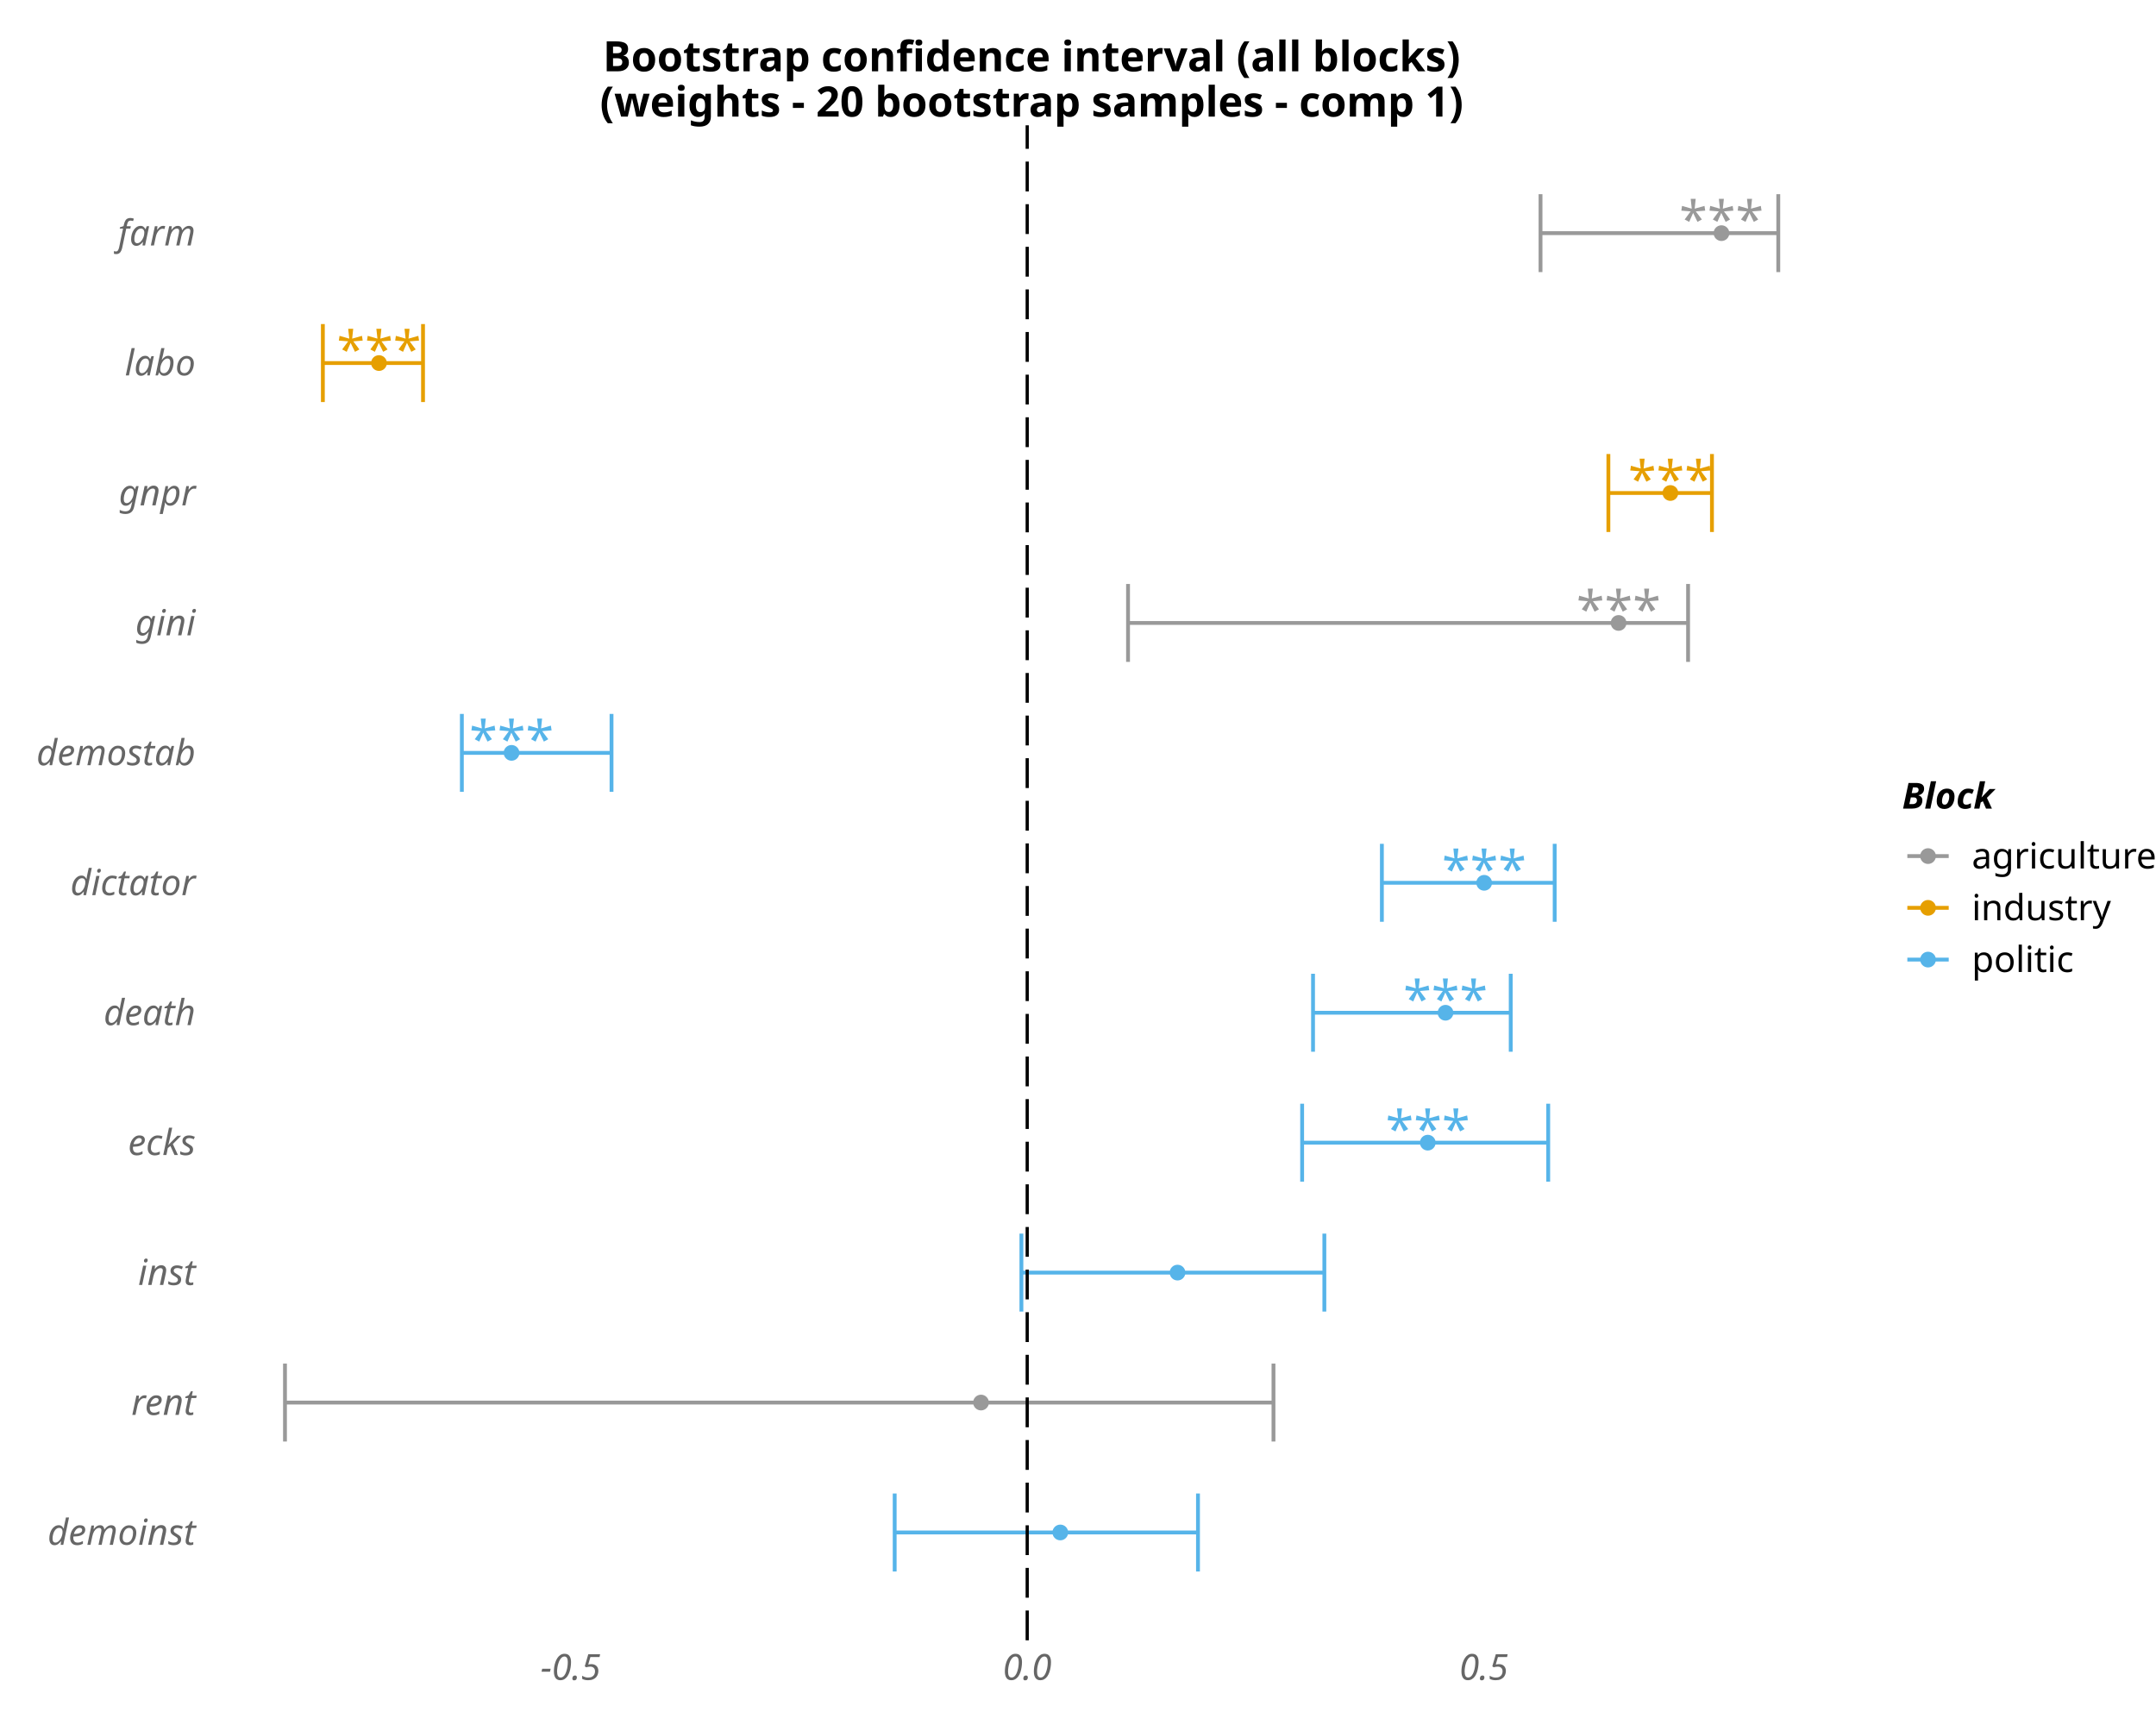
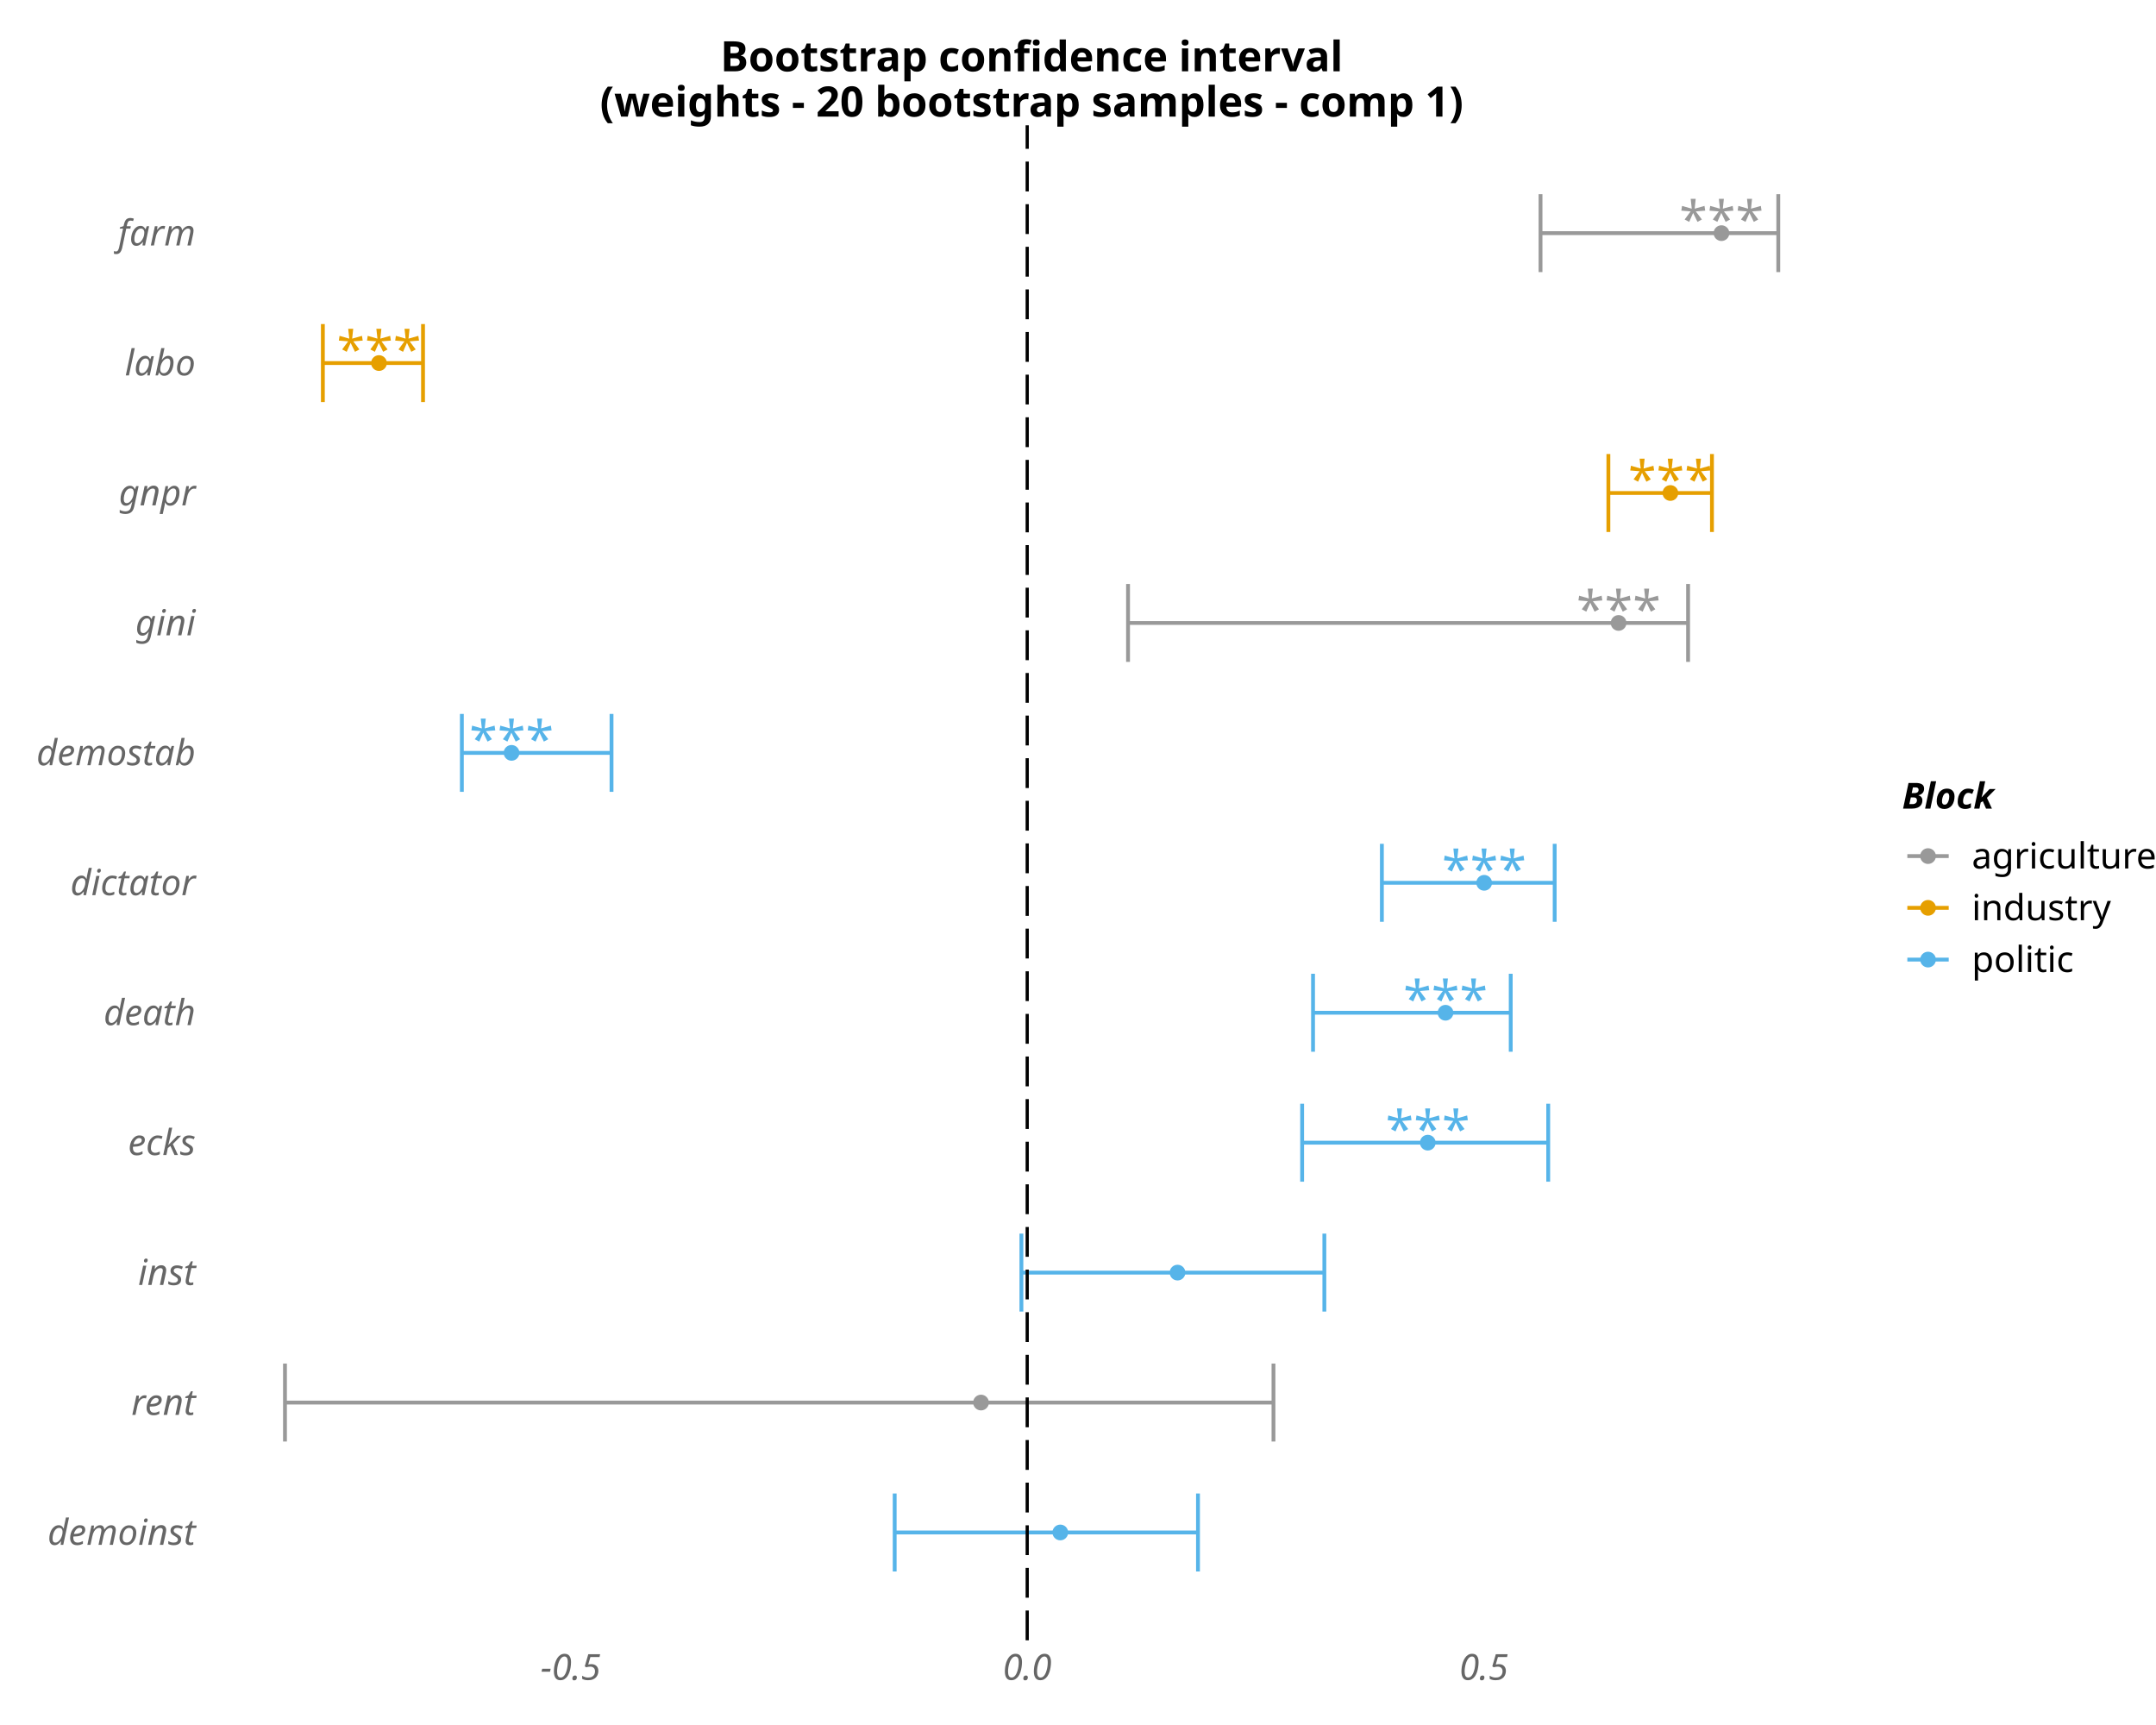
<svg xmlns="http://www.w3.org/2000/svg" class="svglite" data-engine-version="2.0" width="720.00pt" height="576.00pt" viewBox="0 0 720.00 576.00">
  <defs>
    <style type="text/css">
    .svglite line, .svglite polyline, .svglite polygon, .svglite path, .svglite rect, .svglite circle {
      fill: none;
      stroke: #000000;
      stroke-linecap: round;
      stroke-linejoin: round;
      stroke-miterlimit: 10.00;
    }
  </style>
  </defs>
  <rect width="100%" height="100%" style="stroke: none; fill: #FFFFFF;" />
  <defs>
    <clipPath id="cpMC4wMHw3MjAuMDB8MC4wMHw1NzYuMDA=">
      <rect x="0.00" y="0.00" width="720.00" height="576.00" />
    </clipPath>
  </defs>
  <g clip-path="url(#cpMC4wMHw3MjAuMDB8MC4wMHw1NzYuMDA=)">
    <rect x="0.00" y="0.00" width="720.00" height="576.00" style="stroke-width: 1.07; stroke: #FFFFFF; fill: #FFFFFF;" />
  </g>
  <defs>
    <clipPath id="cpNzAuMjR8NjE4Ljc5fDQxLjgzfDU0Ny43Mw==">
      <rect x="70.24" y="41.83" width="548.56" height="505.89" />
    </clipPath>
  </defs>
  <g clip-path="url(#cpNzAuMjR8NjE4Ljc5fDQxLjgzfDU0Ny43Mw==)">
    <rect x="70.24" y="41.83" width="548.56" height="505.89" style="stroke-width: 1.07; stroke: none; fill: #FFFFFF;" />
    <circle cx="574.89" cy="77.85" r="2.27" style="stroke-width: 0.71; stroke: #999999; fill: #999999;" />
    <circle cx="126.56" cy="121.23" r="2.27" style="stroke-width: 0.71; stroke: #E69F00; fill: #E69F00;" />
    <circle cx="557.83" cy="164.62" r="2.27" style="stroke-width: 0.71; stroke: #E69F00; fill: #E69F00;" />
    <circle cx="540.53" cy="208.01" r="2.27" style="stroke-width: 0.71; stroke: #999999; fill: #999999;" />
    <circle cx="170.83" cy="251.39" r="2.27" style="stroke-width: 0.71; stroke: #56B4E9; fill: #56B4E9;" />
    <circle cx="495.64" cy="294.78" r="2.27" style="stroke-width: 0.71; stroke: #56B4E9; fill: #56B4E9;" />
    <circle cx="482.73" cy="338.17" r="2.27" style="stroke-width: 0.71; stroke: #56B4E9; fill: #56B4E9;" />
    <circle cx="476.81" cy="381.55" r="2.27" style="stroke-width: 0.71; stroke: #56B4E9; fill: #56B4E9;" />
    <circle cx="393.24" cy="424.94" r="2.27" style="stroke-width: 0.71; stroke: #56B4E9; fill: #56B4E9;" />
    <circle cx="327.61" cy="468.33" r="2.27" style="stroke-width: 0.71; stroke: #999999; fill: #999999;" />
    <circle cx="354.09" cy="511.71" r="2.27" style="stroke-width: 0.71; stroke: #56B4E9; fill: #56B4E9;" />
    <polyline points="593.86,90.86 593.86,64.83 " style="stroke-width: 1.28; stroke: #999999; stroke-linecap: butt;" />
    <polyline points="593.86,77.85 514.46,77.85 " style="stroke-width: 1.28; stroke: #999999; stroke-linecap: butt;" />
    <polyline points="514.46,90.86 514.46,64.83 " style="stroke-width: 1.28; stroke: #999999; stroke-linecap: butt;" />
    <polyline points="141.27,134.25 141.27,108.22 " style="stroke-width: 1.28; stroke: #E69F00; stroke-linecap: butt;" />
    <polyline points="141.27,121.23 107.82,121.23 " style="stroke-width: 1.28; stroke: #E69F00; stroke-linecap: butt;" />
    <polyline points="107.82,134.25 107.82,108.22 " style="stroke-width: 1.28; stroke: #E69F00; stroke-linecap: butt;" />
    <polyline points="571.71,177.64 571.71,151.60 " style="stroke-width: 1.28; stroke: #E69F00; stroke-linecap: butt;" />
    <polyline points="571.71,164.62 537.12,164.62 " style="stroke-width: 1.28; stroke: #E69F00; stroke-linecap: butt;" />
    <polyline points="537.12,177.64 537.12,151.60 " style="stroke-width: 1.28; stroke: #E69F00; stroke-linecap: butt;" />
    <polyline points="563.74,221.02 563.74,194.99 " style="stroke-width: 1.28; stroke: #999999; stroke-linecap: butt;" />
    <polyline points="563.74,208.01 376.71,208.01 " style="stroke-width: 1.28; stroke: #999999; stroke-linecap: butt;" />
    <polyline points="376.71,221.02 376.71,194.99 " style="stroke-width: 1.28; stroke: #999999; stroke-linecap: butt;" />
    <polyline points="204.22,264.41 204.22,238.38 " style="stroke-width: 1.28; stroke: #56B4E9; stroke-linecap: butt;" />
    <polyline points="204.22,251.39 154.24,251.39 " style="stroke-width: 1.28; stroke: #56B4E9; stroke-linecap: butt;" />
    <polyline points="154.24,264.41 154.24,238.38 " style="stroke-width: 1.28; stroke: #56B4E9; stroke-linecap: butt;" />
    <polyline points="519.19,307.80 519.19,281.76 " style="stroke-width: 1.28; stroke: #56B4E9; stroke-linecap: butt;" />
    <polyline points="519.19,294.78 461.48,294.78 " style="stroke-width: 1.28; stroke: #56B4E9; stroke-linecap: butt;" />
    <polyline points="461.48,307.80 461.48,281.76 " style="stroke-width: 1.28; stroke: #56B4E9; stroke-linecap: butt;" />
    <polyline points="504.51,351.18 504.51,325.15 " style="stroke-width: 1.28; stroke: #56B4E9; stroke-linecap: butt;" />
    <polyline points="504.51,338.17 438.49,338.17 " style="stroke-width: 1.28; stroke: #56B4E9; stroke-linecap: butt;" />
    <polyline points="438.49,351.18 438.49,325.15 " style="stroke-width: 1.28; stroke: #56B4E9; stroke-linecap: butt;" />
    <polyline points="517.03,394.57 517.03,368.54 " style="stroke-width: 1.28; stroke: #56B4E9; stroke-linecap: butt;" />
    <polyline points="517.03,381.55 434.85,381.55 " style="stroke-width: 1.28; stroke: #56B4E9; stroke-linecap: butt;" />
    <polyline points="434.85,394.57 434.85,368.54 " style="stroke-width: 1.28; stroke: #56B4E9; stroke-linecap: butt;" />
    <polyline points="442.27,437.96 442.27,411.92 " style="stroke-width: 1.28; stroke: #56B4E9; stroke-linecap: butt;" />
    <polyline points="442.27,424.94 341.10,424.94 " style="stroke-width: 1.28; stroke: #56B4E9; stroke-linecap: butt;" />
    <polyline points="341.10,437.96 341.10,411.92 " style="stroke-width: 1.28; stroke: #56B4E9; stroke-linecap: butt;" />
    <polyline points="425.28,481.34 425.28,455.31 " style="stroke-width: 1.28; stroke: #999999; stroke-linecap: butt;" />
    <polyline points="425.28,468.33 95.17,468.33 " style="stroke-width: 1.28; stroke: #999999; stroke-linecap: butt;" />
    <polyline points="95.17,481.34 95.17,455.31 " style="stroke-width: 1.28; stroke: #999999; stroke-linecap: butt;" />
    <polyline points="400.07,524.73 400.07,498.70 " style="stroke-width: 1.28; stroke: #56B4E9; stroke-linecap: butt;" />
    <polyline points="400.07,511.71 298.78,511.71 " style="stroke-width: 1.28; stroke: #56B4E9; stroke-linecap: butt;" />
    <polyline points="298.78,524.73 298.78,498.70 " style="stroke-width: 1.28; stroke: #56B4E9; stroke-linecap: butt;" />
    <line x1="343.04" y1="547.73" x2="343.04" y2="41.83" style="stroke-width: 1.07; stroke-dasharray: 9.96,4.27; stroke-linecap: butt;" />
    <text x="574.89" y="79.38" text-anchor="middle" style="font-size: 17.07px; fill: #999999; font-family: sans;" textLength="19.94px" lengthAdjust="spacingAndGlyphs">***</text>
    <text x="126.56" y="122.77" text-anchor="middle" style="font-size: 17.07px; fill: #E69F00; font-family: sans;" textLength="19.94px" lengthAdjust="spacingAndGlyphs">***</text>
    <text x="557.83" y="166.15" text-anchor="middle" style="font-size: 17.07px; fill: #E69F00; font-family: sans;" textLength="19.94px" lengthAdjust="spacingAndGlyphs">***</text>
    <text x="540.53" y="209.54" text-anchor="middle" style="font-size: 17.07px; fill: #999999; font-family: sans;" textLength="19.94px" lengthAdjust="spacingAndGlyphs">***</text>
    <text x="170.83" y="252.93" text-anchor="middle" style="font-size: 17.07px; fill: #56B4E9; font-family: sans;" textLength="19.94px" lengthAdjust="spacingAndGlyphs">***</text>
    <text x="495.64" y="296.32" text-anchor="middle" style="font-size: 17.07px; fill: #56B4E9; font-family: sans;" textLength="19.94px" lengthAdjust="spacingAndGlyphs">***</text>
    <text x="482.73" y="339.70" text-anchor="middle" style="font-size: 17.07px; fill: #56B4E9; font-family: sans;" textLength="19.94px" lengthAdjust="spacingAndGlyphs">***</text>
    <text x="476.81" y="383.09" text-anchor="middle" style="font-size: 17.07px; fill: #56B4E9; font-family: sans;" textLength="19.94px" lengthAdjust="spacingAndGlyphs">***</text>
  </g>
  <g clip-path="url(#cpMC4wMHw3MjAuMDB8MC4wMHw1NzYuMDA=)">
    <text x="65.30" y="81.97" text-anchor="end" style="font-size: 12.00px; font-style: italic; fill: #666666; font-family: sans;" textLength="24.00px" lengthAdjust="spacingAndGlyphs">farm</text>
    <text x="65.30" y="125.36" text-anchor="end" style="font-size: 12.00px; font-style: italic; fill: #666666; font-family: sans;" textLength="22.69px" lengthAdjust="spacingAndGlyphs">labo</text>
    <text x="65.30" y="168.75" text-anchor="end" style="font-size: 12.00px; font-style: italic; fill: #666666; font-family: sans;" textLength="24.02px" lengthAdjust="spacingAndGlyphs">gnpr</text>
    <text x="65.30" y="212.14" text-anchor="end" style="font-size: 12.00px; font-style: italic; fill: #666666; font-family: sans;" textLength="18.68px" lengthAdjust="spacingAndGlyphs">gini</text>
    <text x="65.30" y="255.52" text-anchor="end" style="font-size: 12.00px; font-style: italic; fill: #666666; font-family: sans;" textLength="52.71px" lengthAdjust="spacingAndGlyphs">demostab</text>
    <text x="65.30" y="298.91" text-anchor="end" style="font-size: 12.00px; font-style: italic; fill: #666666; font-family: sans;" textLength="39.36px" lengthAdjust="spacingAndGlyphs">dictator</text>
    <text x="65.30" y="342.30" text-anchor="end" style="font-size: 12.00px; font-style: italic; fill: #666666; font-family: sans;" textLength="30.03px" lengthAdjust="spacingAndGlyphs">death</text>
    <text x="65.30" y="385.68" text-anchor="end" style="font-size: 12.00px; font-style: italic; fill: #666666; font-family: sans;" textLength="24.69px" lengthAdjust="spacingAndGlyphs">ecks</text>
    <text x="65.30" y="429.07" text-anchor="end" style="font-size: 12.00px; font-style: italic; fill: #666666; font-family: sans;" textLength="18.68px" lengthAdjust="spacingAndGlyphs">inst</text>
    <text x="65.30" y="472.46" text-anchor="end" style="font-size: 12.00px; font-style: italic; fill: #666666; font-family: sans;" textLength="20.68px" lengthAdjust="spacingAndGlyphs">rent</text>
    <text x="65.30" y="515.84" text-anchor="end" style="font-size: 12.00px; font-style: italic; fill: #666666; font-family: sans;" textLength="48.70px" lengthAdjust="spacingAndGlyphs">demoinst</text>
    <text x="190.56" y="560.92" text-anchor="middle" style="font-size: 12.00px; font-style: italic; fill: #666666; font-family: sans;" textLength="20.68px" lengthAdjust="spacingAndGlyphs">-0.5</text>
    <text x="343.04" y="560.92" text-anchor="middle" style="font-size: 12.00px; font-style: italic; fill: #666666; font-family: sans;" textLength="16.68px" lengthAdjust="spacingAndGlyphs">0.0</text>
    <text x="495.51" y="560.92" text-anchor="middle" style="font-size: 12.00px; font-style: italic; fill: #666666; font-family: sans;" textLength="16.68px" lengthAdjust="spacingAndGlyphs">0.5</text>
    <rect x="629.75" y="255.02" width="90.25" height="79.53" style="stroke-width: 1.07; stroke: none; fill: #FFFFFF;" />
    <text x="635.23" y="270.00" style="font-size: 12.00px; font-weight: bold; font-style: italic; font-family: sans;" textLength="29.35px" lengthAdjust="spacingAndGlyphs">Block</text>
    <circle cx="643.87" cy="285.86" r="2.27" style="stroke-width: 0.71; stroke: #999999; fill: #999999;" />
    <line x1="636.96" y1="285.86" x2="650.78" y2="285.86" style="stroke-width: 1.28; stroke: #999999; stroke-linecap: butt;" />
    <circle cx="643.87" cy="303.14" r="2.27" style="stroke-width: 0.71; stroke: #E69F00; fill: #E69F00;" />
    <line x1="636.96" y1="303.14" x2="650.78" y2="303.14" style="stroke-width: 1.28; stroke: #E69F00; stroke-linecap: butt;" />
    <circle cx="643.87" cy="320.42" r="2.27" style="stroke-width: 0.71; stroke: #56B4E9; fill: #56B4E9;" />
    <line x1="636.96" y1="320.42" x2="650.78" y2="320.42" style="stroke-width: 1.28; stroke: #56B4E9; stroke-linecap: butt;" />
    <text x="658.49" y="289.99" style="font-size: 12.00px; font-family: sans;" textLength="56.03px" lengthAdjust="spacingAndGlyphs">agriculture</text>
    <text x="658.49" y="307.27" style="font-size: 12.00px; font-family: sans;" textLength="42.03px" lengthAdjust="spacingAndGlyphs">industry</text>
    <text x="658.49" y="324.55" style="font-size: 12.00px; font-family: sans;" textLength="30.68px" lengthAdjust="spacingAndGlyphs">politic</text>
-     <text x="344.52" y="23.81" text-anchor="middle" style="font-size: 14.00px; font-weight: bold; font-family: sans;" textLength="251.38px" lengthAdjust="spacingAndGlyphs">Bootstrap confidence interval (all blocks)</text>
+     <text x="344.52" y="23.81" text-anchor="middle" style="font-size: 14.00px; font-weight: bold; font-family: sans;" textLength="184.46px" lengthAdjust="spacingAndGlyphs">Bootstrap confidence interval </text>
    <text x="344.52" y="38.93" text-anchor="middle" style="font-size: 14.00px; font-weight: bold; font-family: sans;" textLength="265.37px" lengthAdjust="spacingAndGlyphs"> (weights - 20 bootstrap samples - comp 1)</text>
  </g>
</svg>
